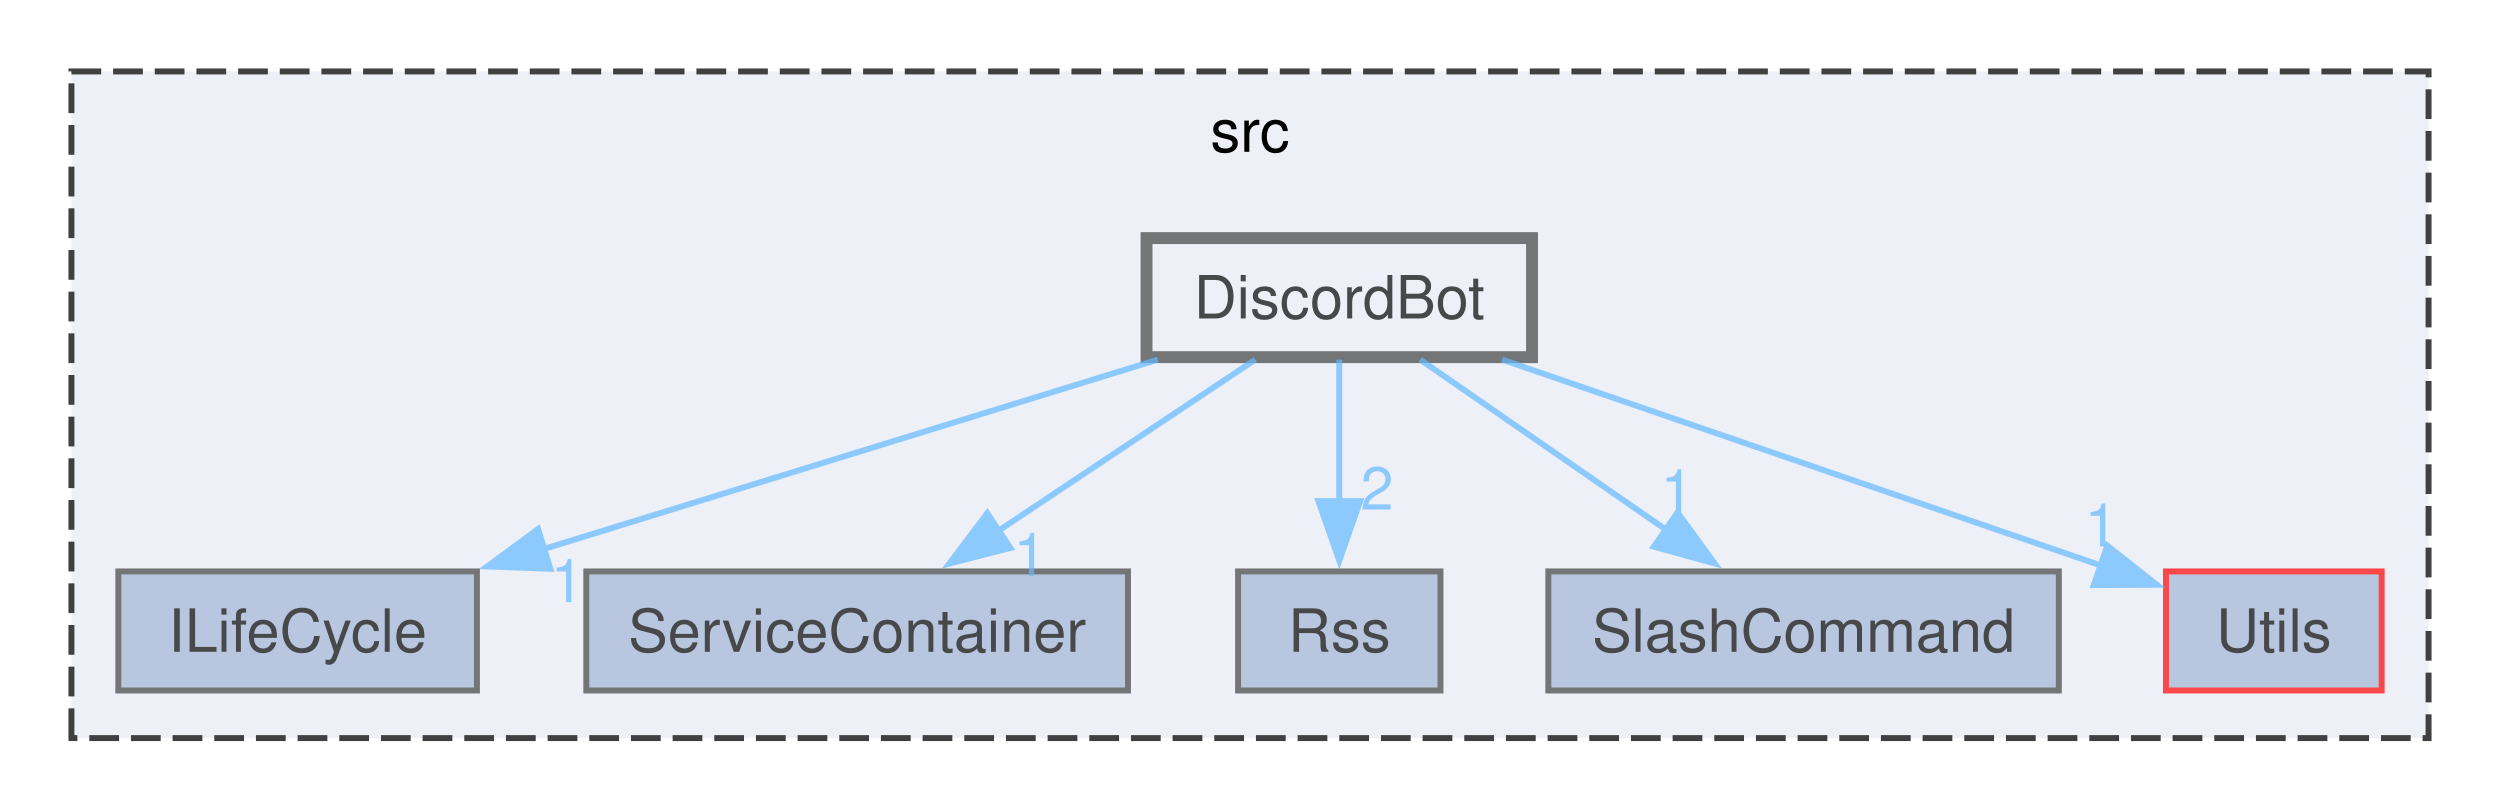
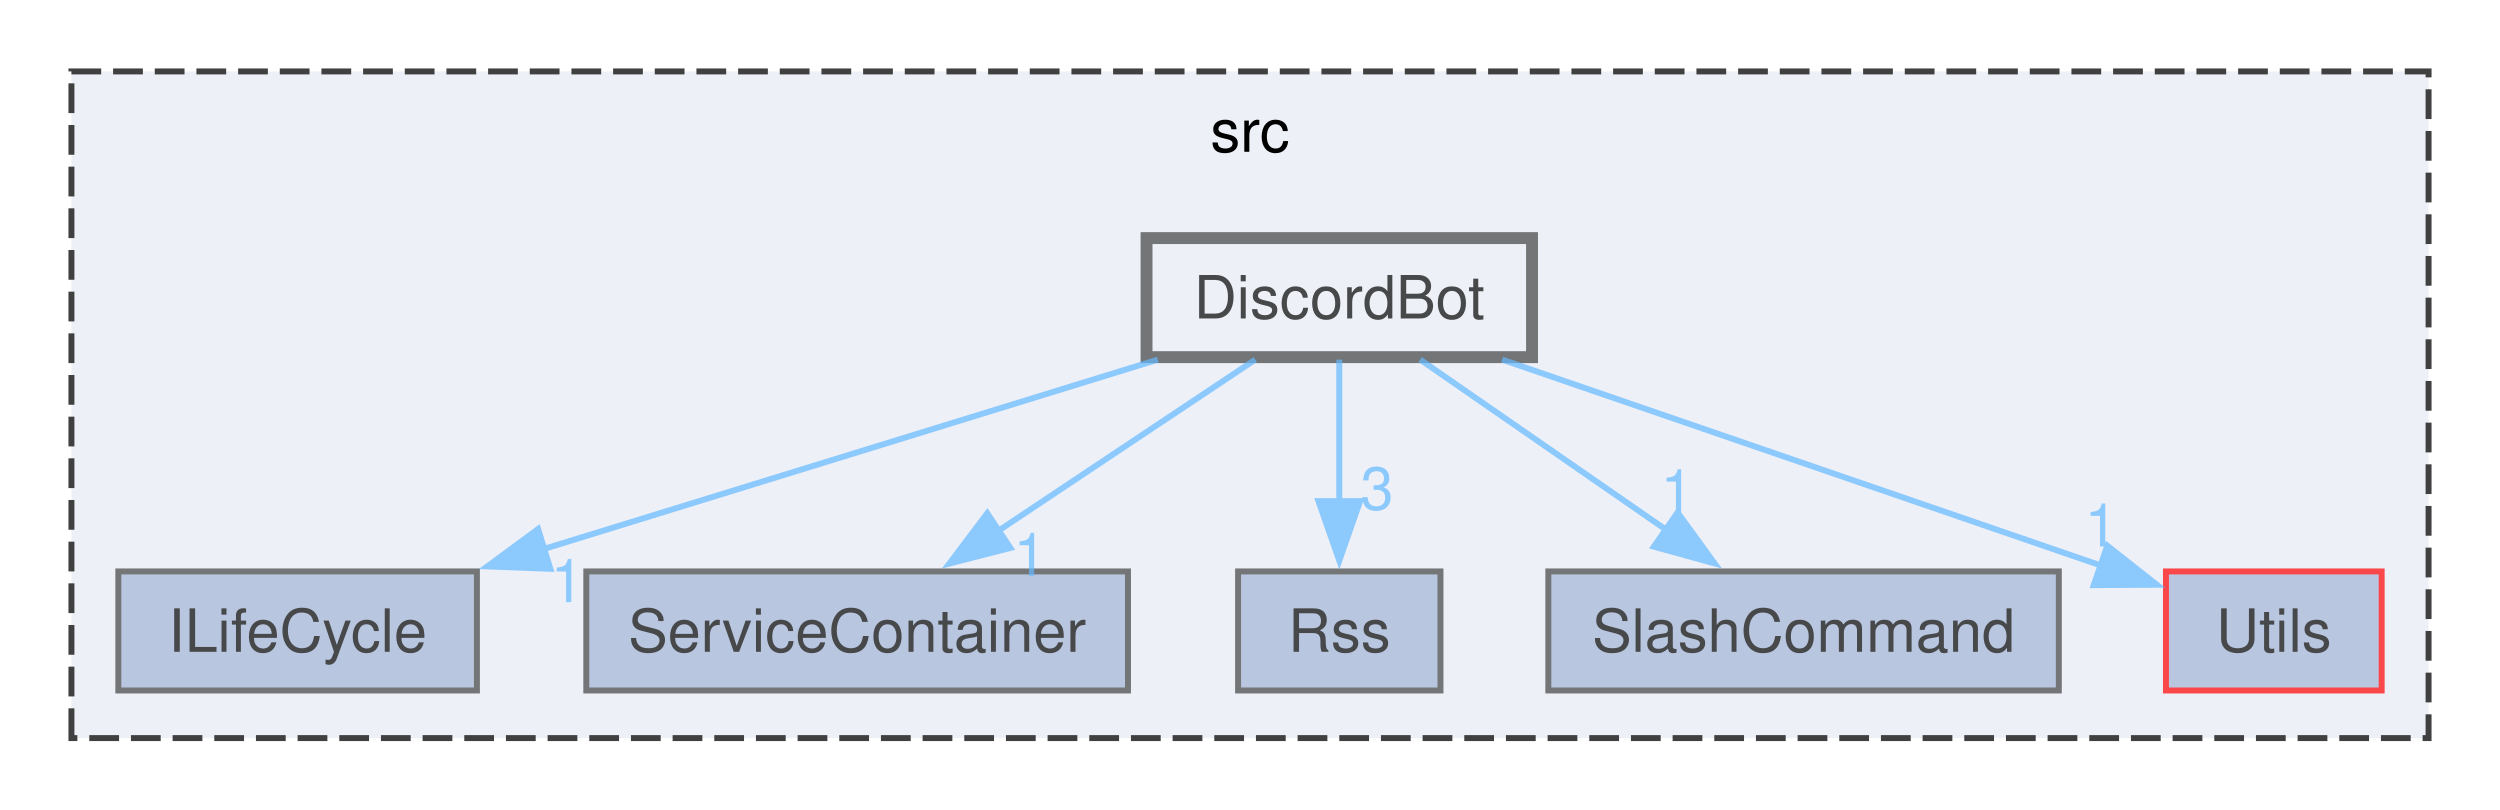
<svg xmlns="http://www.w3.org/2000/svg" xmlns:xlink="http://www.w3.org/1999/xlink" width="420pt" height="136pt" viewBox="0.00 0.00 420.00 136.00">
  <svg id="main" version="1.1" xml:space="preserve">
    <style type="text/css">
.node, .edge {opacity: 0.7;}
.node.selected, .edge.selected {opacity: 1;}
.edge:hover path { stroke: red; }
.edge:hover polygon { stroke: red; fill: red; }
</style>
    <svg id="graph" class="graph">
      <g id="graph0" class="graph" transform="scale(1 1) rotate(0) translate(4 132)">
        <g id="clust1" class="cluster">
          <g id="a_clust1">
            <a xlink:href="dir_68267d1309a1af8e8297ef4c3efbcdba.html" target="_top" xlink:title="src">
              <polygon fill="#edf0f7" stroke="#404040" stroke-dasharray="5,2" points="8,-8 8,-120 404,-120 404,-8 8,-8" />
              <text xml:space="preserve" text-anchor="middle" x="206" y="-106.5" font-family="Helvetica,sans-Serif" font-size="10.00">src</text>
            </a>
          </g>
        </g>
        <g id="node1" class="node">
          <g id="a_node1">
            <a xlink:href="dir_1b62257df5d61538120de2bdb71077e4.html" target="_top" xlink:title="ILifeCycle">
              <polygon fill="#a2b4d6" stroke="#404040" points="76.12,-36 15.88,-36 15.88,-16 76.12,-16 76.12,-36" />
              <text xml:space="preserve" text-anchor="middle" x="46" y="-22.5" font-family="Helvetica,sans-Serif" font-size="10.00">ILifeCycle</text>
            </a>
          </g>
        </g>
        <g id="node2" class="node">
          <g id="a_node2">
            <a xlink:href="dir_6fe89caac58509b6ecd36cf361fb9b9f.html" target="_top" xlink:title="ServiceContainer">
              <polygon fill="#a2b4d6" stroke="#404040" points="185.5,-36 94.5,-36 94.5,-16 185.5,-16 185.5,-36" />
              <text xml:space="preserve" text-anchor="middle" x="140" y="-22.5" font-family="Helvetica,sans-Serif" font-size="10.00">ServiceContainer</text>
            </a>
          </g>
        </g>
        <g id="node3" class="node">
          <g id="a_node3">
            <a xlink:href="dir_861f5fc4d0560dd504442fd637c8fa1b.html" target="_top" xlink:title="Rss">
              <polygon fill="#a2b4d6" stroke="#404040" points="238,-36 204,-36 204,-16 238,-16 238,-36" />
              <text xml:space="preserve" text-anchor="middle" x="221" y="-22.5" font-family="Helvetica,sans-Serif" font-size="10.00">Rss</text>
            </a>
          </g>
        </g>
        <g id="node4" class="node">
          <g id="a_node4">
            <a xlink:href="dir_93aff0b10a9bd39077274f62de517d0f.html" target="_top" xlink:title="SlashCommand">
              <polygon fill="#a2b4d6" stroke="#404040" points="341.88,-36 256.12,-36 256.12,-16 341.88,-16 341.88,-36" />
              <text xml:space="preserve" text-anchor="middle" x="299" y="-22.5" font-family="Helvetica,sans-Serif" font-size="10.00">SlashCommand</text>
            </a>
          </g>
        </g>
        <g id="node5" class="node">
          <g id="a_node5">
            <a xlink:href="dir_a7363e98f9e0bdd87618633653859815.html" target="_top" xlink:title="Utils">
              <polygon fill="#a2b4d6" stroke="red" points="396.12,-36 359.88,-36 359.88,-16 396.12,-16 396.12,-36" />
              <text xml:space="preserve" text-anchor="middle" x="378" y="-22.5" font-family="Helvetica,sans-Serif" font-size="10.00">Utils</text>
            </a>
          </g>
        </g>
        <g id="node6" class="node">
          <g id="a_node6">
            <a xlink:href="dir_585e002bb24f4547de8601db4e61a3ef.html" target="_top" xlink:title="DiscordBot">
              <polygon fill="#edf0f7" stroke="#404040" stroke-width="2" points="253.38,-92 188.62,-92 188.62,-72 253.38,-72 253.38,-92" />
              <text xml:space="preserve" text-anchor="middle" x="221" y="-78.5" font-family="Helvetica,sans-Serif" font-size="10.00">DiscordBot</text>
            </a>
          </g>
        </g>
        <g id="edge1" class="edge">
          <g id="a_edge1">
            <a xlink:href="dir_000002_000005.html" target="_top">
              <path fill="none" stroke="#63b8ff" d="M190.52,-71.59C161.87,-62.75 118.79,-49.46 87.11,-39.69" />
              <polygon fill="#63b8ff" stroke="#63b8ff" points="88.46,-36.44 77.87,-36.84 86.4,-43.13 88.46,-36.44" />
            </a>
          </g>
          <g id="a_edge1-headlabel">
            <a xlink:href="dir_000002_000005.html" target="_top" xlink:title="1">
              <text xml:space="preserve" text-anchor="middle" x="91.29" y="-30.84" font-family="Helvetica,sans-Serif" font-size="10.00" fill="#63b8ff">1</text>
            </a>
          </g>
        </g>
        <g id="edge2" class="edge">
          <g id="a_edge2">
            <a xlink:href="dir_000002_000012.html" target="_top">
              <path fill="none" stroke="#63b8ff" d="M206.89,-71.59C195,-63.67 177.73,-52.16 163.72,-42.82" />
              <polygon fill="#63b8ff" stroke="#63b8ff" points="165.74,-39.95 155.48,-37.32 161.86,-45.78 165.74,-39.95" />
            </a>
          </g>
          <g id="a_edge2-headlabel">
            <a xlink:href="dir_000002_000012.html" target="_top" xlink:title="1">
              <text xml:space="preserve" text-anchor="middle" x="169.05" y="-35.25" font-family="Helvetica,sans-Serif" font-size="10.00" fill="#63b8ff">1</text>
            </a>
          </g>
        </g>
        <g id="edge3" class="edge">
          <g id="a_edge3">
            <a xlink:href="dir_000002_000011.html" target="_top">
              <path fill="none" stroke="#63b8ff" d="M221,-71.59C221,-65.01 221,-55.96 221,-47.73" />
              <polygon fill="#63b8ff" stroke="#63b8ff" points="224.5,-47.81 221,-37.81 217.5,-47.81 224.5,-47.81" />
            </a>
          </g>
          <g id="a_edge3-headlabel">
-             <a xlink:href="dir_000002_000011.html" target="_top" xlink:title="2">
-               <text xml:space="preserve" text-anchor="middle" x="227.34" y="-46.39" font-family="Helvetica,sans-Serif" font-size="10.00" fill="#63b8ff">2</text>
+             <a xlink:href="dir_000002_000011.html" target="_top" xlink:title="3">
+               <text xml:space="preserve" text-anchor="middle" x="227.34" y="-46.39" font-family="Helvetica,sans-Serif" font-size="10.00" fill="#63b8ff">3</text>
            </a>
          </g>
        </g>
        <g id="edge4" class="edge">
          <g id="a_edge4">
            <a xlink:href="dir_000002_000013.html" target="_top">
              <path fill="none" stroke="#63b8ff" d="M234.59,-71.59C246.04,-63.67 262.66,-52.16 276.16,-42.82" />
              <polygon fill="#63b8ff" stroke="#63b8ff" points="277.83,-45.91 284.06,-37.34 273.85,-40.16 277.83,-45.91" />
            </a>
          </g>
          <g id="a_edge4-headlabel">
            <a xlink:href="dir_000002_000013.html" target="_top" xlink:title="1">
              <text xml:space="preserve" text-anchor="middle" x="277.74" y="-45.93" font-family="Helvetica,sans-Serif" font-size="10.00" fill="#63b8ff">1</text>
            </a>
          </g>
        </g>
        <g id="edge5" class="edge">
          <g id="a_edge5">
            <a xlink:href="dir_000002_000018.html" target="_top">
              <path fill="none" stroke="#63b8ff" d="M248.35,-71.59C276.58,-61.88 320.44,-46.8 349.2,-36.91" />
              <polygon fill="#63b8ff" stroke="#63b8ff" points="350.03,-40.32 358.35,-33.76 347.75,-33.7 350.03,-40.32" />
            </a>
          </g>
          <g id="a_edge5-headlabel">
            <a xlink:href="dir_000002_000018.html" target="_top" xlink:title="1">
              <text xml:space="preserve" text-anchor="middle" x="348.99" y="-40.18" font-family="Helvetica,sans-Serif" font-size="10.00" fill="#63b8ff">1</text>
            </a>
          </g>
        </g>
      </g>
    </svg>
  </svg>
  <style type="text/css">

[data-mouse-over-selected='false'] { opacity: 0.7; }
[data-mouse-over-selected='true']  { opacity: 1.0; }

</style>
</svg>
